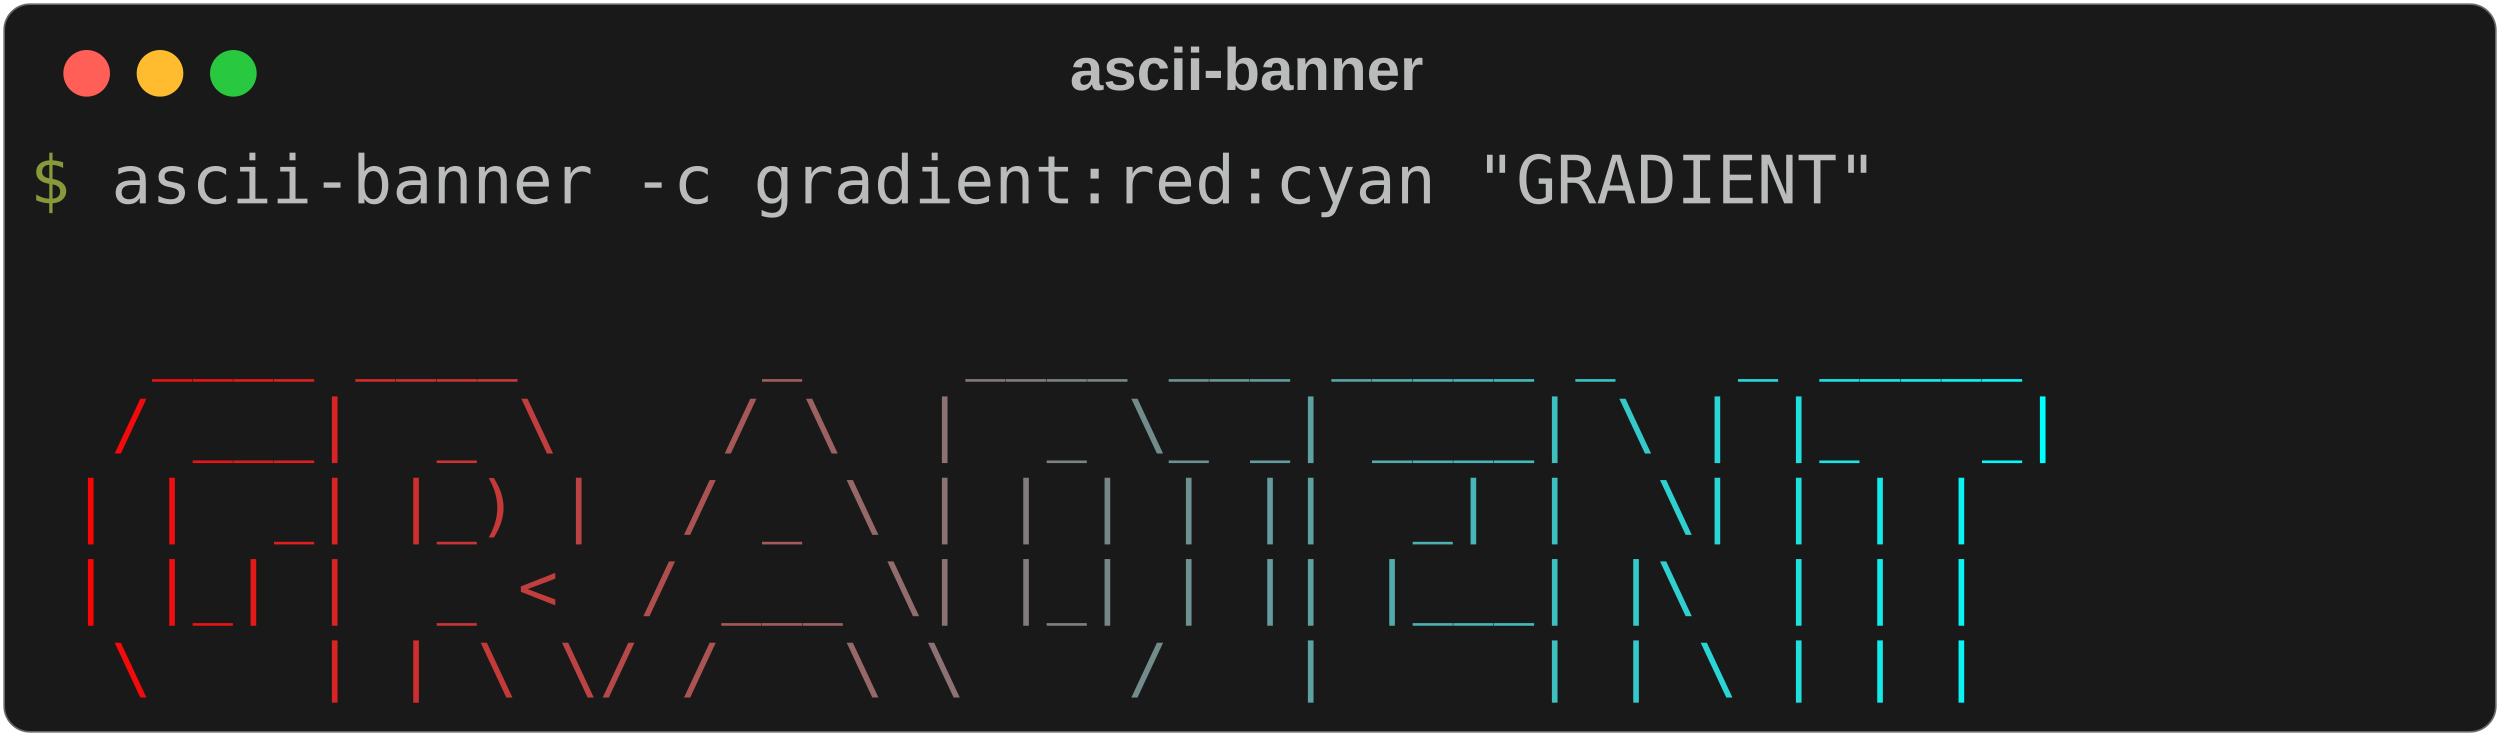
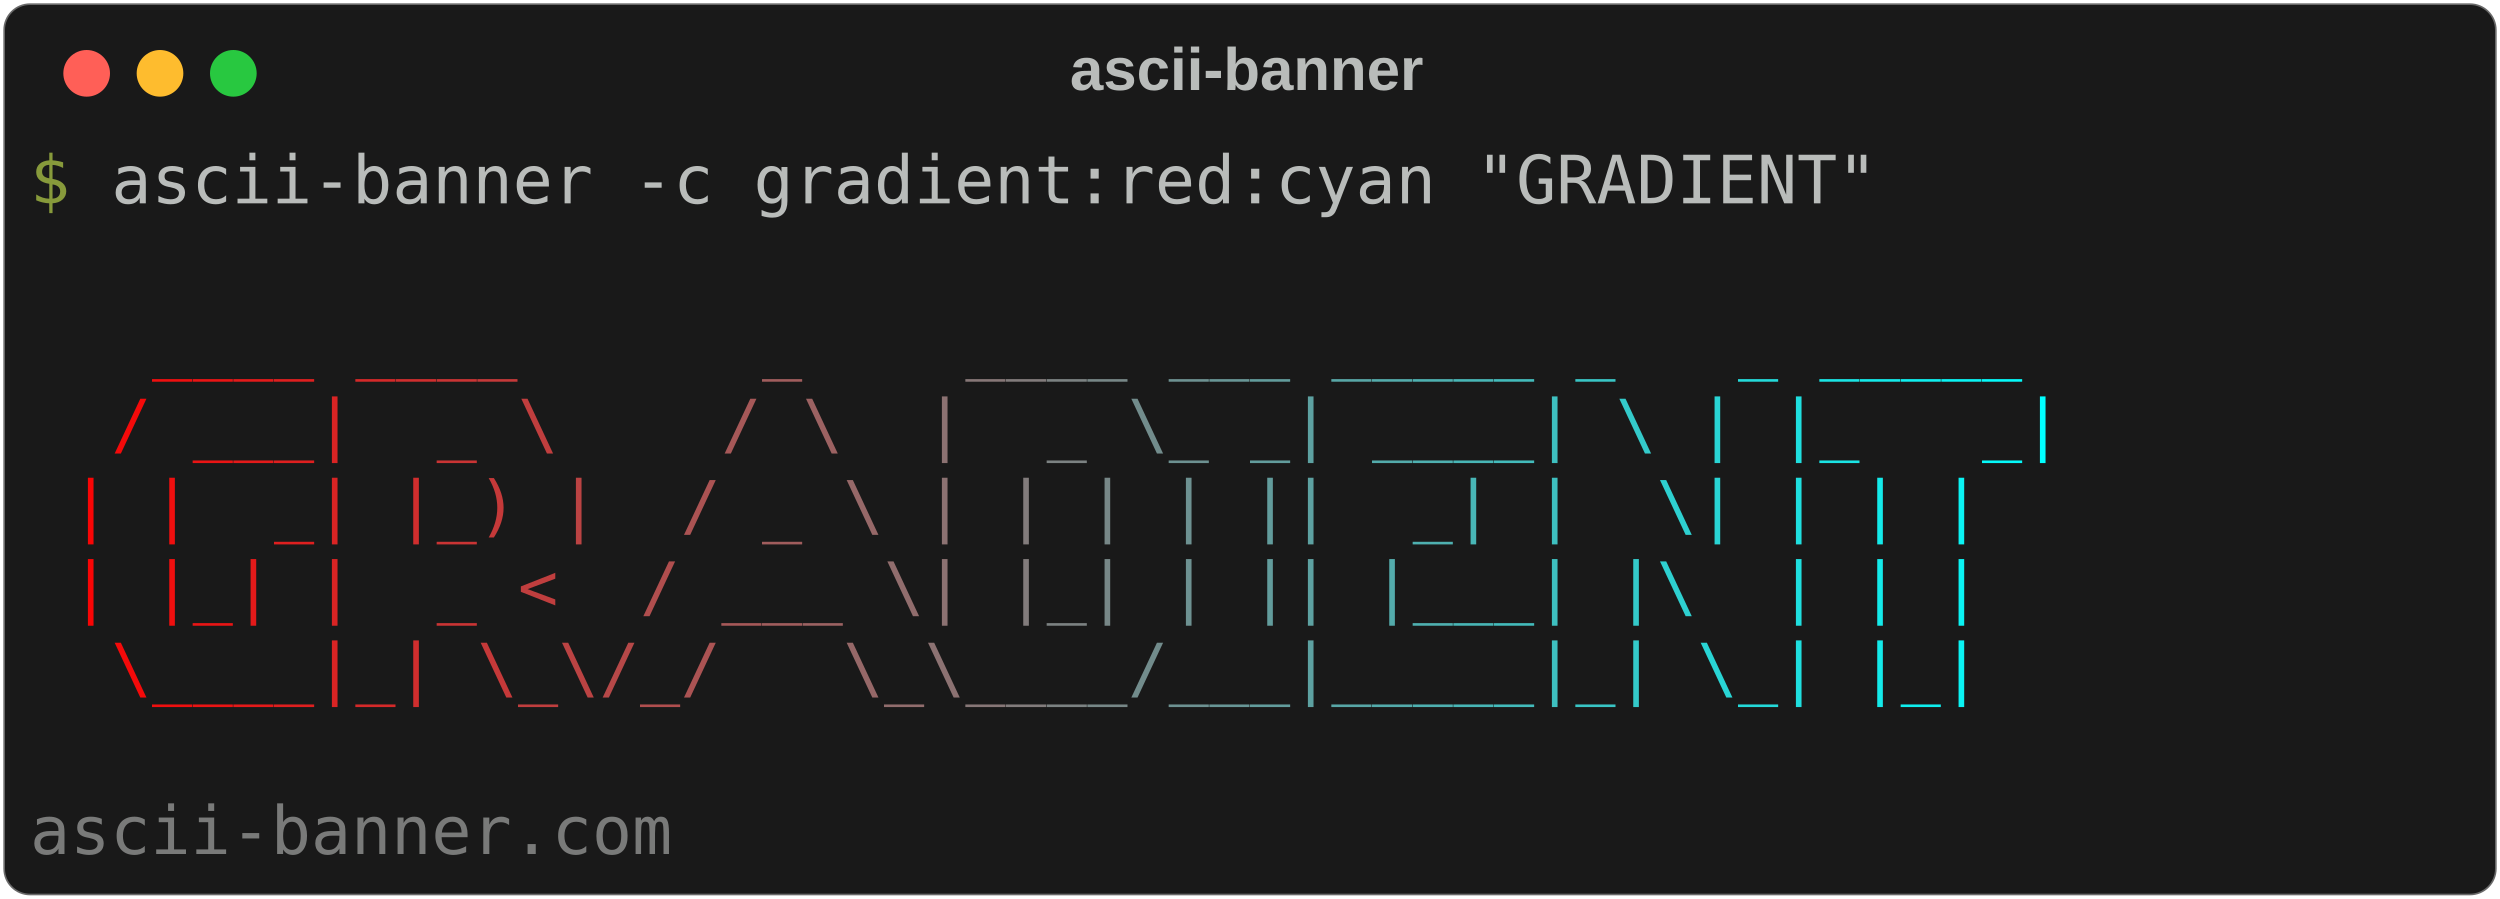
- <svg xmlns="http://www.w3.org/2000/svg" class="rich-terminal" viewBox="0 0 750 220.8">
+ <svg xmlns="http://www.w3.org/2000/svg" class="rich-terminal" viewBox="0 0 750 269.6">
  <style>

    @font-face {
        font-family: "Fira Code";
        src: local("FiraCode-Regular"),
                url("https://cdnjs.cloudflare.com/ajax/libs/firacode/6.2.0/woff2/FiraCode-Regular.woff2") format("woff2"),
                url("https://cdnjs.cloudflare.com/ajax/libs/firacode/6.2.0/woff/FiraCode-Regular.woff") format("woff");
        font-style: normal;
        font-weight: 400;
    }
    @font-face {
        font-family: "Fira Code";
        src: local("FiraCode-Bold"),
                url("https://cdnjs.cloudflare.com/ajax/libs/firacode/6.2.0/woff2/FiraCode-Bold.woff2") format("woff2"),
                url("https://cdnjs.cloudflare.com/ajax/libs/firacode/6.2.0/woff/FiraCode-Bold.woff") format("woff");
        font-style: bold;
        font-weight: 700;
    }

-     .terminal-1296054223-matrix {
+     .terminal-3260960663-matrix {
        font-family: Fira Code, monospace;
        font-size: 20px;
        line-height: 24.4px;
        font-variant-east-asian: full-width;
    }

-     .terminal-1296054223-title {
+     .terminal-3260960663-title {
        font-size: 18px;
        font-weight: bold;
        font-family: arial;
    }

-     .terminal-1296054223-r1 { fill: #879a3b }
- .terminal-1296054223-r2 { fill: #b9bcba }
- .terminal-1296054223-r3 { fill: #ef0f0f }
- .terminal-1296054223-r4 { fill: #ea1414 }
- .terminal-1296054223-r5 { fill: #e41a1a }
- .terminal-1296054223-r6 { fill: #df1f1f }
- .terminal-1296054223-r7 { fill: #d52929 }
- .terminal-1296054223-r8 { fill: #d02e2e }
- .terminal-1296054223-r9 { fill: #ca3434 }
- .terminal-1296054223-r10 { fill: #c53939 }
- .terminal-1296054223-r11 { fill: #a15d5d }
- .terminal-1296054223-r12 { fill: #877777 }
- .terminal-1296054223-r13 { fill: #827c7c }
- .terminal-1296054223-r14 { fill: #7c8282 }
- .terminal-1296054223-r15 { fill: #778787 }
- .terminal-1296054223-r16 { fill: #6d9191 }
- .terminal-1296054223-r17 { fill: #689696 }
- .terminal-1296054223-r18 { fill: #629c9c }
- .terminal-1296054223-r19 { fill: #58a6a6 }
- .terminal-1296054223-r20 { fill: #53abab }
- .terminal-1296054223-r21 { fill: #4eb0b0 }
- .terminal-1296054223-r22 { fill: #48b6b6 }
- .terminal-1296054223-r23 { fill: #43bbbb }
- .terminal-1296054223-r24 { fill: #39c5c5 }
- .terminal-1296054223-r25 { fill: #24dada }
- .terminal-1296054223-r26 { fill: #1ae4e4 }
- .terminal-1296054223-r27 { fill: #14eaea }
- .terminal-1296054223-r28 { fill: #0fefef }
- .terminal-1296054223-r29 { fill: #0af4f4 }
- .terminal-1296054223-r30 { fill: #05f9f9 }
- .terminal-1296054223-r31 { fill: #f40a0a }
- .terminal-1296054223-r32 { fill: #da2424 }
- .terminal-1296054223-r33 { fill: #c03e3e }
- .terminal-1296054223-r34 { fill: #a65858 }
- .terminal-1296054223-r35 { fill: #9c6262 }
- .terminal-1296054223-r36 { fill: #8c7272 }
- .terminal-1296054223-r37 { fill: #728c8c }
- .terminal-1296054223-r38 { fill: #5da1a1 }
- .terminal-1296054223-r39 { fill: #3ec0c0 }
- .terminal-1296054223-r40 { fill: #34caca }
- .terminal-1296054223-r41 { fill: #29d5d5 }
- .terminal-1296054223-r42 { fill: #1fdfdf }
- .terminal-1296054223-r43 { fill: #00ffff }
- .terminal-1296054223-r44 { fill: #f90505 }
- .terminal-1296054223-r45 { fill: #bb4343 }
- .terminal-1296054223-r46 { fill: #ab5353 }
- .terminal-1296054223-r47 { fill: #966868 }
- .terminal-1296054223-r48 { fill: #2ed0d0 }
- .terminal-1296054223-r49 { fill: #b04e4e }
- .terminal-1296054223-r50 { fill: #916d6d }
- .terminal-1296054223-r51 { fill: #b64848 }
+     .terminal-3260960663-r1 { fill: #879a3b }
+ .terminal-3260960663-r2 { fill: #b9bcba }
+ .terminal-3260960663-r3 { fill: #ef0f0f }
+ .terminal-3260960663-r4 { fill: #ea1414 }
+ .terminal-3260960663-r5 { fill: #e41a1a }
+ .terminal-3260960663-r6 { fill: #df1f1f }
+ .terminal-3260960663-r7 { fill: #d52929 }
+ .terminal-3260960663-r8 { fill: #d02e2e }
+ .terminal-3260960663-r9 { fill: #ca3434 }
+ .terminal-3260960663-r10 { fill: #c53939 }
+ .terminal-3260960663-r11 { fill: #a15d5d }
+ .terminal-3260960663-r12 { fill: #877777 }
+ .terminal-3260960663-r13 { fill: #827c7c }
+ .terminal-3260960663-r14 { fill: #7c8282 }
+ .terminal-3260960663-r15 { fill: #778787 }
+ .terminal-3260960663-r16 { fill: #6d9191 }
+ .terminal-3260960663-r17 { fill: #689696 }
+ .terminal-3260960663-r18 { fill: #629c9c }
+ .terminal-3260960663-r19 { fill: #58a6a6 }
+ .terminal-3260960663-r20 { fill: #53abab }
+ .terminal-3260960663-r21 { fill: #4eb0b0 }
+ .terminal-3260960663-r22 { fill: #48b6b6 }
+ .terminal-3260960663-r23 { fill: #43bbbb }
+ .terminal-3260960663-r24 { fill: #39c5c5 }
+ .terminal-3260960663-r25 { fill: #24dada }
+ .terminal-3260960663-r26 { fill: #1ae4e4 }
+ .terminal-3260960663-r27 { fill: #14eaea }
+ .terminal-3260960663-r28 { fill: #0fefef }
+ .terminal-3260960663-r29 { fill: #0af4f4 }
+ .terminal-3260960663-r30 { fill: #05f9f9 }
+ .terminal-3260960663-r31 { fill: #f40a0a }
+ .terminal-3260960663-r32 { fill: #da2424 }
+ .terminal-3260960663-r33 { fill: #c03e3e }
+ .terminal-3260960663-r34 { fill: #a65858 }
+ .terminal-3260960663-r35 { fill: #9c6262 }
+ .terminal-3260960663-r36 { fill: #8c7272 }
+ .terminal-3260960663-r37 { fill: #728c8c }
+ .terminal-3260960663-r38 { fill: #5da1a1 }
+ .terminal-3260960663-r39 { fill: #3ec0c0 }
+ .terminal-3260960663-r40 { fill: #34caca }
+ .terminal-3260960663-r41 { fill: #29d5d5 }
+ .terminal-3260960663-r42 { fill: #1fdfdf }
+ .terminal-3260960663-r43 { fill: #00ffff }
+ .terminal-3260960663-r44 { fill: #f90505 }
+ .terminal-3260960663-r45 { fill: #bb4343 }
+ .terminal-3260960663-r46 { fill: #ab5353 }
+ .terminal-3260960663-r47 { fill: #966868 }
+ .terminal-3260960663-r48 { fill: #2ed0d0 }
+ .terminal-3260960663-r49 { fill: #b04e4e }
+ .terminal-3260960663-r50 { fill: #916d6d }
+ .terminal-3260960663-r51 { fill: #b64848 }
+ .terminal-3260960663-r52 { fill: #797a79 }
    </style>
  <defs>
-     <clipPath id="terminal-1296054223-clip-terminal">
-       <rect x="0" y="0" width="731.0" height="169.8" />
-     </clipPath>
-     <clipPath id="terminal-1296054223-line-0">
+     <clipPath id="terminal-3260960663-clip-terminal">
+       <rect x="0" y="0" width="731.0" height="218.6" />
+     </clipPath>
+     <clipPath id="terminal-3260960663-line-0">
      <rect x="0" y="1.5" width="732" height="24.65" />
    </clipPath>
-     <clipPath id="terminal-1296054223-line-1">
+     <clipPath id="terminal-3260960663-line-1">
      <rect x="0" y="25.9" width="732" height="24.65" />
    </clipPath>
-     <clipPath id="terminal-1296054223-line-2">
+     <clipPath id="terminal-3260960663-line-2">
      <rect x="0" y="50.3" width="732" height="24.65" />
    </clipPath>
-     <clipPath id="terminal-1296054223-line-3">
+     <clipPath id="terminal-3260960663-line-3">
      <rect x="0" y="74.7" width="732" height="24.65" />
    </clipPath>
-     <clipPath id="terminal-1296054223-line-4">
+     <clipPath id="terminal-3260960663-line-4">
      <rect x="0" y="99.1" width="732" height="24.65" />
    </clipPath>
-     <clipPath id="terminal-1296054223-line-5">
+     <clipPath id="terminal-3260960663-line-5">
      <rect x="0" y="123.5" width="732" height="24.65" />
    </clipPath>
+     <clipPath id="terminal-3260960663-line-6">
+       <rect x="0" y="147.9" width="732" height="24.65" />
+     </clipPath>
+     <clipPath id="terminal-3260960663-line-7">
+       <rect x="0" y="172.3" width="732" height="24.65" />
+     </clipPath>
  </defs>
-   <rect fill="#191919" stroke="rgba(255,255,255,0.35)" stroke-width="1" x="1" y="1" width="748" height="218.8" rx="8" />
-   <text class="terminal-1296054223-title" fill="#b9bcba" text-anchor="middle" x="374" y="27">ascii-banner</text>
+   <rect fill="#191919" stroke="rgba(255,255,255,0.35)" stroke-width="1" x="1" y="1" width="748" height="267.6" rx="8" />
+   <text class="terminal-3260960663-title" fill="#b9bcba" text-anchor="middle" x="374" y="27">ascii-banner</text>
  <g transform="translate(26,22)">
    <circle cx="0" cy="0" r="7" fill="#ff5f57" />
    <circle cx="22" cy="0" r="7" fill="#febc2e" />
    <circle cx="44" cy="0" r="7" fill="#28c840" />
  </g>
-   <g transform="translate(9, 41)" clip-path="url(#terminal-1296054223-clip-terminal)">
-     <g class="terminal-1296054223-matrix">
-       <text class="terminal-1296054223-r1" x="0" y="20" textLength="24.4" clip-path="url(#terminal-1296054223-line-0)">$ </text>
-       <text class="terminal-1296054223-r2" x="24.4" y="20" textLength="536.8" clip-path="url(#terminal-1296054223-line-0)">ascii-banner -c gradient:red:cyan "GRADIENT"</text>
-       <text class="terminal-1296054223-r2" x="732" y="20" textLength="12.2" clip-path="url(#terminal-1296054223-line-0)">
- </text>
-       <text class="terminal-1296054223-r2" x="732" y="44.4" textLength="12.2" clip-path="url(#terminal-1296054223-line-1)">
- </text>
-       <text class="terminal-1296054223-r3" x="36.6" y="68.8" textLength="12.2" clip-path="url(#terminal-1296054223-line-2)">_</text>
-       <text class="terminal-1296054223-r4" x="48.8" y="68.8" textLength="12.2" clip-path="url(#terminal-1296054223-line-2)">_</text>
-       <text class="terminal-1296054223-r5" x="61" y="68.8" textLength="12.2" clip-path="url(#terminal-1296054223-line-2)">_</text>
-       <text class="terminal-1296054223-r6" x="73.2" y="68.8" textLength="12.2" clip-path="url(#terminal-1296054223-line-2)">_</text>
-       <text class="terminal-1296054223-r7" x="97.6" y="68.8" textLength="12.2" clip-path="url(#terminal-1296054223-line-2)">_</text>
-       <text class="terminal-1296054223-r8" x="109.8" y="68.8" textLength="12.2" clip-path="url(#terminal-1296054223-line-2)">_</text>
-       <text class="terminal-1296054223-r9" x="122" y="68.8" textLength="12.2" clip-path="url(#terminal-1296054223-line-2)">_</text>
-       <text class="terminal-1296054223-r10" x="134.2" y="68.8" textLength="12.2" clip-path="url(#terminal-1296054223-line-2)">_</text>
-       <text class="terminal-1296054223-r11" x="219.6" y="68.8" textLength="12.2" clip-path="url(#terminal-1296054223-line-2)">_</text>
-       <text class="terminal-1296054223-r12" x="280.6" y="68.8" textLength="12.2" clip-path="url(#terminal-1296054223-line-2)">_</text>
-       <text class="terminal-1296054223-r13" x="292.8" y="68.8" textLength="12.2" clip-path="url(#terminal-1296054223-line-2)">_</text>
-       <text class="terminal-1296054223-r14" x="305" y="68.8" textLength="12.2" clip-path="url(#terminal-1296054223-line-2)">_</text>
-       <text class="terminal-1296054223-r15" x="317.2" y="68.8" textLength="12.2" clip-path="url(#terminal-1296054223-line-2)">_</text>
-       <text class="terminal-1296054223-r16" x="341.6" y="68.8" textLength="12.2" clip-path="url(#terminal-1296054223-line-2)">_</text>
-       <text class="terminal-1296054223-r17" x="353.8" y="68.8" textLength="12.2" clip-path="url(#terminal-1296054223-line-2)">_</text>
-       <text class="terminal-1296054223-r18" x="366" y="68.8" textLength="12.2" clip-path="url(#terminal-1296054223-line-2)">_</text>
-       <text class="terminal-1296054223-r19" x="390.4" y="68.8" textLength="12.2" clip-path="url(#terminal-1296054223-line-2)">_</text>
-       <text class="terminal-1296054223-r20" x="402.6" y="68.8" textLength="12.2" clip-path="url(#terminal-1296054223-line-2)">_</text>
-       <text class="terminal-1296054223-r21" x="414.8" y="68.8" textLength="12.2" clip-path="url(#terminal-1296054223-line-2)">_</text>
-       <text class="terminal-1296054223-r22" x="427" y="68.8" textLength="12.2" clip-path="url(#terminal-1296054223-line-2)">_</text>
-       <text class="terminal-1296054223-r23" x="439.2" y="68.8" textLength="12.2" clip-path="url(#terminal-1296054223-line-2)">_</text>
-       <text class="terminal-1296054223-r24" x="463.6" y="68.8" textLength="12.2" clip-path="url(#terminal-1296054223-line-2)">_</text>
-       <text class="terminal-1296054223-r25" x="512.4" y="68.8" textLength="12.2" clip-path="url(#terminal-1296054223-line-2)">_</text>
-       <text class="terminal-1296054223-r26" x="536.8" y="68.8" textLength="12.2" clip-path="url(#terminal-1296054223-line-2)">_</text>
-       <text class="terminal-1296054223-r27" x="549" y="68.8" textLength="12.2" clip-path="url(#terminal-1296054223-line-2)">_</text>
-       <text class="terminal-1296054223-r28" x="561.2" y="68.8" textLength="12.2" clip-path="url(#terminal-1296054223-line-2)">_</text>
-       <text class="terminal-1296054223-r29" x="573.4" y="68.8" textLength="12.2" clip-path="url(#terminal-1296054223-line-2)">_</text>
-       <text class="terminal-1296054223-r30" x="585.6" y="68.8" textLength="12.2" clip-path="url(#terminal-1296054223-line-2)">_</text>
-       <text class="terminal-1296054223-r2" x="732" y="68.8" textLength="12.2" clip-path="url(#terminal-1296054223-line-2)">
- </text>
-       <text class="terminal-1296054223-r31" x="24.4" y="93.2" textLength="12.2" clip-path="url(#terminal-1296054223-line-3)">/</text>
-       <text class="terminal-1296054223-r4" x="48.8" y="93.2" textLength="12.2" clip-path="url(#terminal-1296054223-line-3)">_</text>
-       <text class="terminal-1296054223-r5" x="61" y="93.2" textLength="12.2" clip-path="url(#terminal-1296054223-line-3)">_</text>
-       <text class="terminal-1296054223-r6" x="73.2" y="93.2" textLength="12.2" clip-path="url(#terminal-1296054223-line-3)">_</text>
-       <text class="terminal-1296054223-r32" x="85.4" y="93.2" textLength="12.2" clip-path="url(#terminal-1296054223-line-3)">|</text>
-       <text class="terminal-1296054223-r9" x="122" y="93.2" textLength="12.2" clip-path="url(#terminal-1296054223-line-3)">_</text>
-       <text class="terminal-1296054223-r33" x="146.4" y="93.2" textLength="12.2" clip-path="url(#terminal-1296054223-line-3)">\</text>
-       <text class="terminal-1296054223-r34" x="207.4" y="93.2" textLength="12.2" clip-path="url(#terminal-1296054223-line-3)">/</text>
-       <text class="terminal-1296054223-r35" x="231.8" y="93.2" textLength="12.2" clip-path="url(#terminal-1296054223-line-3)">\</text>
-       <text class="terminal-1296054223-r36" x="268.4" y="93.2" textLength="12.2" clip-path="url(#terminal-1296054223-line-3)">|</text>
-       <text class="terminal-1296054223-r14" x="305" y="93.2" textLength="12.2" clip-path="url(#terminal-1296054223-line-3)">_</text>
-       <text class="terminal-1296054223-r37" x="329.4" y="93.2" textLength="12.2" clip-path="url(#terminal-1296054223-line-3)">\</text>
-       <text class="terminal-1296054223-r16" x="341.6" y="93.2" textLength="12.2" clip-path="url(#terminal-1296054223-line-3)">_</text>
-       <text class="terminal-1296054223-r18" x="366" y="93.2" textLength="12.2" clip-path="url(#terminal-1296054223-line-3)">_</text>
-       <text class="terminal-1296054223-r38" x="378.2" y="93.2" textLength="12.2" clip-path="url(#terminal-1296054223-line-3)">|</text>
-       <text class="terminal-1296054223-r20" x="402.6" y="93.2" textLength="12.2" clip-path="url(#terminal-1296054223-line-3)">_</text>
-       <text class="terminal-1296054223-r21" x="414.8" y="93.2" textLength="12.2" clip-path="url(#terminal-1296054223-line-3)">_</text>
-       <text class="terminal-1296054223-r22" x="427" y="93.2" textLength="12.2" clip-path="url(#terminal-1296054223-line-3)">_</text>
-       <text class="terminal-1296054223-r23" x="439.2" y="93.2" textLength="12.2" clip-path="url(#terminal-1296054223-line-3)">_</text>
-       <text class="terminal-1296054223-r39" x="451.4" y="93.2" textLength="12.2" clip-path="url(#terminal-1296054223-line-3)">|</text>
-       <text class="terminal-1296054223-r40" x="475.8" y="93.2" textLength="12.2" clip-path="url(#terminal-1296054223-line-3)">\</text>
-       <text class="terminal-1296054223-r41" x="500.2" y="93.2" textLength="12.2" clip-path="url(#terminal-1296054223-line-3)">|</text>
-       <text class="terminal-1296054223-r42" x="524.6" y="93.2" textLength="12.2" clip-path="url(#terminal-1296054223-line-3)">|</text>
-       <text class="terminal-1296054223-r26" x="536.8" y="93.2" textLength="12.2" clip-path="url(#terminal-1296054223-line-3)">_</text>
-       <text class="terminal-1296054223-r30" x="585.6" y="93.2" textLength="12.2" clip-path="url(#terminal-1296054223-line-3)">_</text>
-       <text class="terminal-1296054223-r43" x="597.8" y="93.2" textLength="12.2" clip-path="url(#terminal-1296054223-line-3)">|</text>
-       <text class="terminal-1296054223-r2" x="732" y="93.2" textLength="12.2" clip-path="url(#terminal-1296054223-line-3)">
- </text>
-       <text class="terminal-1296054223-r44" x="12.2" y="117.6" textLength="12.2" clip-path="url(#terminal-1296054223-line-4)">|</text>
-       <text class="terminal-1296054223-r3" x="36.6" y="117.6" textLength="12.2" clip-path="url(#terminal-1296054223-line-4)">|</text>
-       <text class="terminal-1296054223-r6" x="73.2" y="117.6" textLength="12.2" clip-path="url(#terminal-1296054223-line-4)">_</text>
-       <text class="terminal-1296054223-r32" x="85.4" y="117.6" textLength="12.2" clip-path="url(#terminal-1296054223-line-4)">|</text>
-       <text class="terminal-1296054223-r8" x="109.8" y="117.6" textLength="12.2" clip-path="url(#terminal-1296054223-line-4)">|</text>
-       <text class="terminal-1296054223-r9" x="122" y="117.6" textLength="12.2" clip-path="url(#terminal-1296054223-line-4)">_</text>
-       <text class="terminal-1296054223-r10" x="134.2" y="117.6" textLength="12.2" clip-path="url(#terminal-1296054223-line-4)">)</text>
-       <text class="terminal-1296054223-r45" x="158.6" y="117.6" textLength="12.2" clip-path="url(#terminal-1296054223-line-4)">|</text>
-       <text class="terminal-1296054223-r46" x="195.2" y="117.6" textLength="12.2" clip-path="url(#terminal-1296054223-line-4)">/</text>
-       <text class="terminal-1296054223-r11" x="219.6" y="117.6" textLength="12.2" clip-path="url(#terminal-1296054223-line-4)">_</text>
-       <text class="terminal-1296054223-r47" x="244" y="117.6" textLength="12.2" clip-path="url(#terminal-1296054223-line-4)">\</text>
-       <text class="terminal-1296054223-r36" x="268.4" y="117.6" textLength="12.2" clip-path="url(#terminal-1296054223-line-4)">|</text>
-       <text class="terminal-1296054223-r13" x="292.8" y="117.6" textLength="12.2" clip-path="url(#terminal-1296054223-line-4)">|</text>
-       <text class="terminal-1296054223-r15" x="317.2" y="117.6" textLength="12.2" clip-path="url(#terminal-1296054223-line-4)">|</text>
-       <text class="terminal-1296054223-r16" x="341.6" y="117.6" textLength="12.2" clip-path="url(#terminal-1296054223-line-4)">|</text>
-       <text class="terminal-1296054223-r18" x="366" y="117.6" textLength="12.2" clip-path="url(#terminal-1296054223-line-4)">|</text>
-       <text class="terminal-1296054223-r38" x="378.2" y="117.6" textLength="12.2" clip-path="url(#terminal-1296054223-line-4)">|</text>
-       <text class="terminal-1296054223-r21" x="414.8" y="117.6" textLength="12.2" clip-path="url(#terminal-1296054223-line-4)">_</text>
-       <text class="terminal-1296054223-r22" x="427" y="117.6" textLength="12.2" clip-path="url(#terminal-1296054223-line-4)">|</text>
-       <text class="terminal-1296054223-r39" x="451.4" y="117.6" textLength="12.2" clip-path="url(#terminal-1296054223-line-4)">|</text>
-       <text class="terminal-1296054223-r48" x="488" y="117.6" textLength="12.2" clip-path="url(#terminal-1296054223-line-4)">\</text>
-       <text class="terminal-1296054223-r41" x="500.2" y="117.6" textLength="12.2" clip-path="url(#terminal-1296054223-line-4)">|</text>
-       <text class="terminal-1296054223-r42" x="524.6" y="117.6" textLength="12.2" clip-path="url(#terminal-1296054223-line-4)">|</text>
-       <text class="terminal-1296054223-r27" x="549" y="117.6" textLength="12.2" clip-path="url(#terminal-1296054223-line-4)">|</text>
-       <text class="terminal-1296054223-r29" x="573.4" y="117.6" textLength="12.2" clip-path="url(#terminal-1296054223-line-4)">|</text>
-       <text class="terminal-1296054223-r2" x="732" y="117.6" textLength="12.2" clip-path="url(#terminal-1296054223-line-4)">
- </text>
-       <text class="terminal-1296054223-r44" x="12.2" y="142" textLength="12.2" clip-path="url(#terminal-1296054223-line-5)">|</text>
-       <text class="terminal-1296054223-r3" x="36.6" y="142" textLength="12.2" clip-path="url(#terminal-1296054223-line-5)">|</text>
-       <text class="terminal-1296054223-r4" x="48.8" y="142" textLength="12.2" clip-path="url(#terminal-1296054223-line-5)">_</text>
-       <text class="terminal-1296054223-r5" x="61" y="142" textLength="12.2" clip-path="url(#terminal-1296054223-line-5)">|</text>
-       <text class="terminal-1296054223-r32" x="85.4" y="142" textLength="12.2" clip-path="url(#terminal-1296054223-line-5)">|</text>
-       <text class="terminal-1296054223-r9" x="122" y="142" textLength="12.2" clip-path="url(#terminal-1296054223-line-5)">_</text>
-       <text class="terminal-1296054223-r33" x="146.4" y="142" textLength="12.2" clip-path="url(#terminal-1296054223-line-5)">&lt;</text>
-       <text class="terminal-1296054223-r49" x="183" y="142" textLength="12.2" clip-path="url(#terminal-1296054223-line-5)">/</text>
-       <text class="terminal-1296054223-r34" x="207.4" y="142" textLength="12.2" clip-path="url(#terminal-1296054223-line-5)">_</text>
-       <text class="terminal-1296054223-r11" x="219.6" y="142" textLength="12.2" clip-path="url(#terminal-1296054223-line-5)">_</text>
-       <text class="terminal-1296054223-r35" x="231.8" y="142" textLength="12.2" clip-path="url(#terminal-1296054223-line-5)">_</text>
-       <text class="terminal-1296054223-r50" x="256.2" y="142" textLength="12.2" clip-path="url(#terminal-1296054223-line-5)">\</text>
-       <text class="terminal-1296054223-r36" x="268.4" y="142" textLength="12.2" clip-path="url(#terminal-1296054223-line-5)">|</text>
-       <text class="terminal-1296054223-r13" x="292.8" y="142" textLength="12.2" clip-path="url(#terminal-1296054223-line-5)">|</text>
-       <text class="terminal-1296054223-r14" x="305" y="142" textLength="12.2" clip-path="url(#terminal-1296054223-line-5)">_</text>
-       <text class="terminal-1296054223-r15" x="317.2" y="142" textLength="12.2" clip-path="url(#terminal-1296054223-line-5)">|</text>
-       <text class="terminal-1296054223-r16" x="341.6" y="142" textLength="12.2" clip-path="url(#terminal-1296054223-line-5)">|</text>
-       <text class="terminal-1296054223-r18" x="366" y="142" textLength="12.2" clip-path="url(#terminal-1296054223-line-5)">|</text>
-       <text class="terminal-1296054223-r38" x="378.2" y="142" textLength="12.2" clip-path="url(#terminal-1296054223-line-5)">|</text>
-       <text class="terminal-1296054223-r20" x="402.6" y="142" textLength="12.2" clip-path="url(#terminal-1296054223-line-5)">|</text>
-       <text class="terminal-1296054223-r21" x="414.8" y="142" textLength="12.2" clip-path="url(#terminal-1296054223-line-5)">_</text>
-       <text class="terminal-1296054223-r22" x="427" y="142" textLength="12.2" clip-path="url(#terminal-1296054223-line-5)">_</text>
-       <text class="terminal-1296054223-r23" x="439.2" y="142" textLength="12.2" clip-path="url(#terminal-1296054223-line-5)">_</text>
-       <text class="terminal-1296054223-r39" x="451.4" y="142" textLength="12.2" clip-path="url(#terminal-1296054223-line-5)">|</text>
-       <text class="terminal-1296054223-r40" x="475.8" y="142" textLength="12.2" clip-path="url(#terminal-1296054223-line-5)">|</text>
-       <text class="terminal-1296054223-r48" x="488" y="142" textLength="12.2" clip-path="url(#terminal-1296054223-line-5)">\</text>
-       <text class="terminal-1296054223-r42" x="524.6" y="142" textLength="12.2" clip-path="url(#terminal-1296054223-line-5)">|</text>
-       <text class="terminal-1296054223-r27" x="549" y="142" textLength="12.2" clip-path="url(#terminal-1296054223-line-5)">|</text>
-       <text class="terminal-1296054223-r29" x="573.4" y="142" textLength="12.2" clip-path="url(#terminal-1296054223-line-5)">|</text>
-       <text class="terminal-1296054223-r2" x="732" y="142" textLength="12.2" clip-path="url(#terminal-1296054223-line-5)">
- </text>
-       <text class="terminal-1296054223-r31" x="24.4" y="166.4" textLength="12.2" clip-path="url(#terminal-1296054223-line-6)">\</text>
-       <text class="terminal-1296054223-r3" x="36.6" y="166.4" textLength="12.2" clip-path="url(#terminal-1296054223-line-6)">_</text>
-       <text class="terminal-1296054223-r4" x="48.8" y="166.4" textLength="12.2" clip-path="url(#terminal-1296054223-line-6)">_</text>
-       <text class="terminal-1296054223-r5" x="61" y="166.4" textLength="12.2" clip-path="url(#terminal-1296054223-line-6)">_</text>
-       <text class="terminal-1296054223-r6" x="73.2" y="166.4" textLength="12.2" clip-path="url(#terminal-1296054223-line-6)">_</text>
-       <text class="terminal-1296054223-r32" x="85.4" y="166.4" textLength="12.2" clip-path="url(#terminal-1296054223-line-6)">|</text>
-       <text class="terminal-1296054223-r7" x="97.6" y="166.4" textLength="12.2" clip-path="url(#terminal-1296054223-line-6)">_</text>
-       <text class="terminal-1296054223-r8" x="109.8" y="166.4" textLength="12.2" clip-path="url(#terminal-1296054223-line-6)">|</text>
-       <text class="terminal-1296054223-r10" x="134.2" y="166.4" textLength="12.2" clip-path="url(#terminal-1296054223-line-6)">\</text>
-       <text class="terminal-1296054223-r33" x="146.4" y="166.4" textLength="12.2" clip-path="url(#terminal-1296054223-line-6)">_</text>
-       <text class="terminal-1296054223-r45" x="158.6" y="166.4" textLength="12.2" clip-path="url(#terminal-1296054223-line-6)">\</text>
-       <text class="terminal-1296054223-r51" x="170.8" y="166.4" textLength="12.2" clip-path="url(#terminal-1296054223-line-6)">/</text>
-       <text class="terminal-1296054223-r49" x="183" y="166.4" textLength="12.2" clip-path="url(#terminal-1296054223-line-6)">_</text>
-       <text class="terminal-1296054223-r46" x="195.2" y="166.4" textLength="12.2" clip-path="url(#terminal-1296054223-line-6)">/</text>
-       <text class="terminal-1296054223-r47" x="244" y="166.4" textLength="12.2" clip-path="url(#terminal-1296054223-line-6)">\</text>
-       <text class="terminal-1296054223-r50" x="256.2" y="166.4" textLength="12.2" clip-path="url(#terminal-1296054223-line-6)">_</text>
-       <text class="terminal-1296054223-r36" x="268.4" y="166.4" textLength="12.2" clip-path="url(#terminal-1296054223-line-6)">\</text>
-       <text class="terminal-1296054223-r12" x="280.6" y="166.4" textLength="12.2" clip-path="url(#terminal-1296054223-line-6)">_</text>
-       <text class="terminal-1296054223-r13" x="292.8" y="166.4" textLength="12.2" clip-path="url(#terminal-1296054223-line-6)">_</text>
-       <text class="terminal-1296054223-r14" x="305" y="166.4" textLength="12.2" clip-path="url(#terminal-1296054223-line-6)">_</text>
-       <text class="terminal-1296054223-r15" x="317.2" y="166.4" textLength="12.2" clip-path="url(#terminal-1296054223-line-6)">_</text>
-       <text class="terminal-1296054223-r37" x="329.4" y="166.4" textLength="12.2" clip-path="url(#terminal-1296054223-line-6)">/</text>
-       <text class="terminal-1296054223-r16" x="341.6" y="166.4" textLength="12.2" clip-path="url(#terminal-1296054223-line-6)">_</text>
-       <text class="terminal-1296054223-r17" x="353.8" y="166.4" textLength="12.2" clip-path="url(#terminal-1296054223-line-6)">_</text>
-       <text class="terminal-1296054223-r18" x="366" y="166.4" textLength="12.2" clip-path="url(#terminal-1296054223-line-6)">_</text>
-       <text class="terminal-1296054223-r38" x="378.2" y="166.4" textLength="12.2" clip-path="url(#terminal-1296054223-line-6)">|</text>
-       <text class="terminal-1296054223-r19" x="390.4" y="166.4" textLength="12.2" clip-path="url(#terminal-1296054223-line-6)">_</text>
-       <text class="terminal-1296054223-r20" x="402.6" y="166.4" textLength="12.2" clip-path="url(#terminal-1296054223-line-6)">_</text>
-       <text class="terminal-1296054223-r21" x="414.8" y="166.4" textLength="12.2" clip-path="url(#terminal-1296054223-line-6)">_</text>
-       <text class="terminal-1296054223-r22" x="427" y="166.4" textLength="12.2" clip-path="url(#terminal-1296054223-line-6)">_</text>
-       <text class="terminal-1296054223-r23" x="439.2" y="166.4" textLength="12.2" clip-path="url(#terminal-1296054223-line-6)">_</text>
-       <text class="terminal-1296054223-r39" x="451.4" y="166.4" textLength="12.2" clip-path="url(#terminal-1296054223-line-6)">|</text>
-       <text class="terminal-1296054223-r24" x="463.6" y="166.4" textLength="12.2" clip-path="url(#terminal-1296054223-line-6)">_</text>
-       <text class="terminal-1296054223-r40" x="475.8" y="166.4" textLength="12.2" clip-path="url(#terminal-1296054223-line-6)">|</text>
-       <text class="terminal-1296054223-r41" x="500.2" y="166.4" textLength="12.2" clip-path="url(#terminal-1296054223-line-6)">\</text>
-       <text class="terminal-1296054223-r25" x="512.4" y="166.4" textLength="12.2" clip-path="url(#terminal-1296054223-line-6)">_</text>
-       <text class="terminal-1296054223-r42" x="524.6" y="166.4" textLength="12.2" clip-path="url(#terminal-1296054223-line-6)">|</text>
-       <text class="terminal-1296054223-r27" x="549" y="166.4" textLength="12.2" clip-path="url(#terminal-1296054223-line-6)">|</text>
-       <text class="terminal-1296054223-r28" x="561.2" y="166.4" textLength="12.2" clip-path="url(#terminal-1296054223-line-6)">_</text>
-       <text class="terminal-1296054223-r29" x="573.4" y="166.4" textLength="12.2" clip-path="url(#terminal-1296054223-line-6)">|</text>
-       <text class="terminal-1296054223-r2" x="732" y="166.4" textLength="12.2" clip-path="url(#terminal-1296054223-line-6)">
+   <g transform="translate(9, 41)" clip-path="url(#terminal-3260960663-clip-terminal)">
+     <g class="terminal-3260960663-matrix">
+       <text class="terminal-3260960663-r1" x="0" y="20" textLength="24.4" clip-path="url(#terminal-3260960663-line-0)">$ </text>
+       <text class="terminal-3260960663-r2" x="24.4" y="20" textLength="536.8" clip-path="url(#terminal-3260960663-line-0)">ascii-banner -c gradient:red:cyan "GRADIENT"</text>
+       <text class="terminal-3260960663-r2" x="732" y="20" textLength="12.2" clip-path="url(#terminal-3260960663-line-0)">
+ </text>
+       <text class="terminal-3260960663-r2" x="732" y="44.4" textLength="12.2" clip-path="url(#terminal-3260960663-line-1)">
+ </text>
+       <text class="terminal-3260960663-r3" x="36.6" y="68.8" textLength="12.2" clip-path="url(#terminal-3260960663-line-2)">_</text>
+       <text class="terminal-3260960663-r4" x="48.8" y="68.8" textLength="12.2" clip-path="url(#terminal-3260960663-line-2)">_</text>
+       <text class="terminal-3260960663-r5" x="61" y="68.8" textLength="12.2" clip-path="url(#terminal-3260960663-line-2)">_</text>
+       <text class="terminal-3260960663-r6" x="73.2" y="68.8" textLength="12.2" clip-path="url(#terminal-3260960663-line-2)">_</text>
+       <text class="terminal-3260960663-r7" x="97.6" y="68.8" textLength="12.2" clip-path="url(#terminal-3260960663-line-2)">_</text>
+       <text class="terminal-3260960663-r8" x="109.8" y="68.8" textLength="12.2" clip-path="url(#terminal-3260960663-line-2)">_</text>
+       <text class="terminal-3260960663-r9" x="122" y="68.8" textLength="12.2" clip-path="url(#terminal-3260960663-line-2)">_</text>
+       <text class="terminal-3260960663-r10" x="134.2" y="68.8" textLength="12.2" clip-path="url(#terminal-3260960663-line-2)">_</text>
+       <text class="terminal-3260960663-r11" x="219.6" y="68.8" textLength="12.2" clip-path="url(#terminal-3260960663-line-2)">_</text>
+       <text class="terminal-3260960663-r12" x="280.6" y="68.8" textLength="12.2" clip-path="url(#terminal-3260960663-line-2)">_</text>
+       <text class="terminal-3260960663-r13" x="292.8" y="68.8" textLength="12.2" clip-path="url(#terminal-3260960663-line-2)">_</text>
+       <text class="terminal-3260960663-r14" x="305" y="68.8" textLength="12.2" clip-path="url(#terminal-3260960663-line-2)">_</text>
+       <text class="terminal-3260960663-r15" x="317.2" y="68.8" textLength="12.2" clip-path="url(#terminal-3260960663-line-2)">_</text>
+       <text class="terminal-3260960663-r16" x="341.6" y="68.8" textLength="12.2" clip-path="url(#terminal-3260960663-line-2)">_</text>
+       <text class="terminal-3260960663-r17" x="353.8" y="68.8" textLength="12.2" clip-path="url(#terminal-3260960663-line-2)">_</text>
+       <text class="terminal-3260960663-r18" x="366" y="68.8" textLength="12.2" clip-path="url(#terminal-3260960663-line-2)">_</text>
+       <text class="terminal-3260960663-r19" x="390.4" y="68.8" textLength="12.2" clip-path="url(#terminal-3260960663-line-2)">_</text>
+       <text class="terminal-3260960663-r20" x="402.6" y="68.8" textLength="12.2" clip-path="url(#terminal-3260960663-line-2)">_</text>
+       <text class="terminal-3260960663-r21" x="414.8" y="68.8" textLength="12.2" clip-path="url(#terminal-3260960663-line-2)">_</text>
+       <text class="terminal-3260960663-r22" x="427" y="68.8" textLength="12.2" clip-path="url(#terminal-3260960663-line-2)">_</text>
+       <text class="terminal-3260960663-r23" x="439.2" y="68.8" textLength="12.2" clip-path="url(#terminal-3260960663-line-2)">_</text>
+       <text class="terminal-3260960663-r24" x="463.6" y="68.8" textLength="12.2" clip-path="url(#terminal-3260960663-line-2)">_</text>
+       <text class="terminal-3260960663-r25" x="512.4" y="68.8" textLength="12.2" clip-path="url(#terminal-3260960663-line-2)">_</text>
+       <text class="terminal-3260960663-r26" x="536.8" y="68.8" textLength="12.2" clip-path="url(#terminal-3260960663-line-2)">_</text>
+       <text class="terminal-3260960663-r27" x="549" y="68.8" textLength="12.2" clip-path="url(#terminal-3260960663-line-2)">_</text>
+       <text class="terminal-3260960663-r28" x="561.2" y="68.8" textLength="12.2" clip-path="url(#terminal-3260960663-line-2)">_</text>
+       <text class="terminal-3260960663-r29" x="573.4" y="68.8" textLength="12.2" clip-path="url(#terminal-3260960663-line-2)">_</text>
+       <text class="terminal-3260960663-r30" x="585.6" y="68.8" textLength="12.2" clip-path="url(#terminal-3260960663-line-2)">_</text>
+       <text class="terminal-3260960663-r2" x="732" y="68.8" textLength="12.2" clip-path="url(#terminal-3260960663-line-2)">
+ </text>
+       <text class="terminal-3260960663-r31" x="24.4" y="93.2" textLength="12.2" clip-path="url(#terminal-3260960663-line-3)">/</text>
+       <text class="terminal-3260960663-r4" x="48.8" y="93.2" textLength="12.2" clip-path="url(#terminal-3260960663-line-3)">_</text>
+       <text class="terminal-3260960663-r5" x="61" y="93.2" textLength="12.2" clip-path="url(#terminal-3260960663-line-3)">_</text>
+       <text class="terminal-3260960663-r6" x="73.2" y="93.2" textLength="12.2" clip-path="url(#terminal-3260960663-line-3)">_</text>
+       <text class="terminal-3260960663-r32" x="85.4" y="93.2" textLength="12.2" clip-path="url(#terminal-3260960663-line-3)">|</text>
+       <text class="terminal-3260960663-r9" x="122" y="93.2" textLength="12.2" clip-path="url(#terminal-3260960663-line-3)">_</text>
+       <text class="terminal-3260960663-r33" x="146.4" y="93.2" textLength="12.2" clip-path="url(#terminal-3260960663-line-3)">\</text>
+       <text class="terminal-3260960663-r34" x="207.4" y="93.2" textLength="12.2" clip-path="url(#terminal-3260960663-line-3)">/</text>
+       <text class="terminal-3260960663-r35" x="231.8" y="93.2" textLength="12.2" clip-path="url(#terminal-3260960663-line-3)">\</text>
+       <text class="terminal-3260960663-r36" x="268.4" y="93.2" textLength="12.2" clip-path="url(#terminal-3260960663-line-3)">|</text>
+       <text class="terminal-3260960663-r14" x="305" y="93.2" textLength="12.2" clip-path="url(#terminal-3260960663-line-3)">_</text>
+       <text class="terminal-3260960663-r37" x="329.4" y="93.2" textLength="12.2" clip-path="url(#terminal-3260960663-line-3)">\</text>
+       <text class="terminal-3260960663-r16" x="341.6" y="93.2" textLength="12.2" clip-path="url(#terminal-3260960663-line-3)">_</text>
+       <text class="terminal-3260960663-r18" x="366" y="93.2" textLength="12.2" clip-path="url(#terminal-3260960663-line-3)">_</text>
+       <text class="terminal-3260960663-r38" x="378.2" y="93.2" textLength="12.2" clip-path="url(#terminal-3260960663-line-3)">|</text>
+       <text class="terminal-3260960663-r20" x="402.6" y="93.2" textLength="12.2" clip-path="url(#terminal-3260960663-line-3)">_</text>
+       <text class="terminal-3260960663-r21" x="414.8" y="93.2" textLength="12.2" clip-path="url(#terminal-3260960663-line-3)">_</text>
+       <text class="terminal-3260960663-r22" x="427" y="93.2" textLength="12.2" clip-path="url(#terminal-3260960663-line-3)">_</text>
+       <text class="terminal-3260960663-r23" x="439.2" y="93.2" textLength="12.2" clip-path="url(#terminal-3260960663-line-3)">_</text>
+       <text class="terminal-3260960663-r39" x="451.4" y="93.2" textLength="12.2" clip-path="url(#terminal-3260960663-line-3)">|</text>
+       <text class="terminal-3260960663-r40" x="475.8" y="93.2" textLength="12.2" clip-path="url(#terminal-3260960663-line-3)">\</text>
+       <text class="terminal-3260960663-r41" x="500.2" y="93.2" textLength="12.2" clip-path="url(#terminal-3260960663-line-3)">|</text>
+       <text class="terminal-3260960663-r42" x="524.6" y="93.2" textLength="12.2" clip-path="url(#terminal-3260960663-line-3)">|</text>
+       <text class="terminal-3260960663-r26" x="536.8" y="93.2" textLength="12.2" clip-path="url(#terminal-3260960663-line-3)">_</text>
+       <text class="terminal-3260960663-r30" x="585.6" y="93.2" textLength="12.2" clip-path="url(#terminal-3260960663-line-3)">_</text>
+       <text class="terminal-3260960663-r43" x="597.8" y="93.2" textLength="12.2" clip-path="url(#terminal-3260960663-line-3)">|</text>
+       <text class="terminal-3260960663-r2" x="732" y="93.2" textLength="12.2" clip-path="url(#terminal-3260960663-line-3)">
+ </text>
+       <text class="terminal-3260960663-r44" x="12.2" y="117.6" textLength="12.2" clip-path="url(#terminal-3260960663-line-4)">|</text>
+       <text class="terminal-3260960663-r3" x="36.6" y="117.6" textLength="12.2" clip-path="url(#terminal-3260960663-line-4)">|</text>
+       <text class="terminal-3260960663-r6" x="73.2" y="117.6" textLength="12.2" clip-path="url(#terminal-3260960663-line-4)">_</text>
+       <text class="terminal-3260960663-r32" x="85.4" y="117.6" textLength="12.2" clip-path="url(#terminal-3260960663-line-4)">|</text>
+       <text class="terminal-3260960663-r8" x="109.8" y="117.6" textLength="12.2" clip-path="url(#terminal-3260960663-line-4)">|</text>
+       <text class="terminal-3260960663-r9" x="122" y="117.6" textLength="12.2" clip-path="url(#terminal-3260960663-line-4)">_</text>
+       <text class="terminal-3260960663-r10" x="134.2" y="117.6" textLength="12.2" clip-path="url(#terminal-3260960663-line-4)">)</text>
+       <text class="terminal-3260960663-r45" x="158.6" y="117.6" textLength="12.2" clip-path="url(#terminal-3260960663-line-4)">|</text>
+       <text class="terminal-3260960663-r46" x="195.2" y="117.6" textLength="12.2" clip-path="url(#terminal-3260960663-line-4)">/</text>
+       <text class="terminal-3260960663-r11" x="219.6" y="117.6" textLength="12.2" clip-path="url(#terminal-3260960663-line-4)">_</text>
+       <text class="terminal-3260960663-r47" x="244" y="117.6" textLength="12.2" clip-path="url(#terminal-3260960663-line-4)">\</text>
+       <text class="terminal-3260960663-r36" x="268.4" y="117.6" textLength="12.2" clip-path="url(#terminal-3260960663-line-4)">|</text>
+       <text class="terminal-3260960663-r13" x="292.8" y="117.6" textLength="12.2" clip-path="url(#terminal-3260960663-line-4)">|</text>
+       <text class="terminal-3260960663-r15" x="317.2" y="117.6" textLength="12.2" clip-path="url(#terminal-3260960663-line-4)">|</text>
+       <text class="terminal-3260960663-r16" x="341.6" y="117.6" textLength="12.2" clip-path="url(#terminal-3260960663-line-4)">|</text>
+       <text class="terminal-3260960663-r18" x="366" y="117.6" textLength="12.2" clip-path="url(#terminal-3260960663-line-4)">|</text>
+       <text class="terminal-3260960663-r38" x="378.2" y="117.6" textLength="12.2" clip-path="url(#terminal-3260960663-line-4)">|</text>
+       <text class="terminal-3260960663-r21" x="414.8" y="117.6" textLength="12.2" clip-path="url(#terminal-3260960663-line-4)">_</text>
+       <text class="terminal-3260960663-r22" x="427" y="117.6" textLength="12.2" clip-path="url(#terminal-3260960663-line-4)">|</text>
+       <text class="terminal-3260960663-r39" x="451.4" y="117.6" textLength="12.2" clip-path="url(#terminal-3260960663-line-4)">|</text>
+       <text class="terminal-3260960663-r48" x="488" y="117.6" textLength="12.2" clip-path="url(#terminal-3260960663-line-4)">\</text>
+       <text class="terminal-3260960663-r41" x="500.2" y="117.6" textLength="12.2" clip-path="url(#terminal-3260960663-line-4)">|</text>
+       <text class="terminal-3260960663-r42" x="524.6" y="117.6" textLength="12.2" clip-path="url(#terminal-3260960663-line-4)">|</text>
+       <text class="terminal-3260960663-r27" x="549" y="117.6" textLength="12.2" clip-path="url(#terminal-3260960663-line-4)">|</text>
+       <text class="terminal-3260960663-r29" x="573.4" y="117.6" textLength="12.2" clip-path="url(#terminal-3260960663-line-4)">|</text>
+       <text class="terminal-3260960663-r2" x="732" y="117.6" textLength="12.2" clip-path="url(#terminal-3260960663-line-4)">
+ </text>
+       <text class="terminal-3260960663-r44" x="12.2" y="142" textLength="12.2" clip-path="url(#terminal-3260960663-line-5)">|</text>
+       <text class="terminal-3260960663-r3" x="36.6" y="142" textLength="12.2" clip-path="url(#terminal-3260960663-line-5)">|</text>
+       <text class="terminal-3260960663-r4" x="48.8" y="142" textLength="12.2" clip-path="url(#terminal-3260960663-line-5)">_</text>
+       <text class="terminal-3260960663-r5" x="61" y="142" textLength="12.2" clip-path="url(#terminal-3260960663-line-5)">|</text>
+       <text class="terminal-3260960663-r32" x="85.4" y="142" textLength="12.2" clip-path="url(#terminal-3260960663-line-5)">|</text>
+       <text class="terminal-3260960663-r9" x="122" y="142" textLength="12.2" clip-path="url(#terminal-3260960663-line-5)">_</text>
+       <text class="terminal-3260960663-r33" x="146.4" y="142" textLength="12.2" clip-path="url(#terminal-3260960663-line-5)">&lt;</text>
+       <text class="terminal-3260960663-r49" x="183" y="142" textLength="12.2" clip-path="url(#terminal-3260960663-line-5)">/</text>
+       <text class="terminal-3260960663-r34" x="207.4" y="142" textLength="12.2" clip-path="url(#terminal-3260960663-line-5)">_</text>
+       <text class="terminal-3260960663-r11" x="219.6" y="142" textLength="12.2" clip-path="url(#terminal-3260960663-line-5)">_</text>
+       <text class="terminal-3260960663-r35" x="231.8" y="142" textLength="12.2" clip-path="url(#terminal-3260960663-line-5)">_</text>
+       <text class="terminal-3260960663-r50" x="256.2" y="142" textLength="12.2" clip-path="url(#terminal-3260960663-line-5)">\</text>
+       <text class="terminal-3260960663-r36" x="268.4" y="142" textLength="12.2" clip-path="url(#terminal-3260960663-line-5)">|</text>
+       <text class="terminal-3260960663-r13" x="292.8" y="142" textLength="12.2" clip-path="url(#terminal-3260960663-line-5)">|</text>
+       <text class="terminal-3260960663-r14" x="305" y="142" textLength="12.2" clip-path="url(#terminal-3260960663-line-5)">_</text>
+       <text class="terminal-3260960663-r15" x="317.2" y="142" textLength="12.2" clip-path="url(#terminal-3260960663-line-5)">|</text>
+       <text class="terminal-3260960663-r16" x="341.6" y="142" textLength="12.2" clip-path="url(#terminal-3260960663-line-5)">|</text>
+       <text class="terminal-3260960663-r18" x="366" y="142" textLength="12.2" clip-path="url(#terminal-3260960663-line-5)">|</text>
+       <text class="terminal-3260960663-r38" x="378.2" y="142" textLength="12.2" clip-path="url(#terminal-3260960663-line-5)">|</text>
+       <text class="terminal-3260960663-r20" x="402.6" y="142" textLength="12.2" clip-path="url(#terminal-3260960663-line-5)">|</text>
+       <text class="terminal-3260960663-r21" x="414.8" y="142" textLength="12.2" clip-path="url(#terminal-3260960663-line-5)">_</text>
+       <text class="terminal-3260960663-r22" x="427" y="142" textLength="12.2" clip-path="url(#terminal-3260960663-line-5)">_</text>
+       <text class="terminal-3260960663-r23" x="439.2" y="142" textLength="12.2" clip-path="url(#terminal-3260960663-line-5)">_</text>
+       <text class="terminal-3260960663-r39" x="451.4" y="142" textLength="12.2" clip-path="url(#terminal-3260960663-line-5)">|</text>
+       <text class="terminal-3260960663-r40" x="475.8" y="142" textLength="12.2" clip-path="url(#terminal-3260960663-line-5)">|</text>
+       <text class="terminal-3260960663-r48" x="488" y="142" textLength="12.2" clip-path="url(#terminal-3260960663-line-5)">\</text>
+       <text class="terminal-3260960663-r42" x="524.6" y="142" textLength="12.2" clip-path="url(#terminal-3260960663-line-5)">|</text>
+       <text class="terminal-3260960663-r27" x="549" y="142" textLength="12.2" clip-path="url(#terminal-3260960663-line-5)">|</text>
+       <text class="terminal-3260960663-r29" x="573.4" y="142" textLength="12.2" clip-path="url(#terminal-3260960663-line-5)">|</text>
+       <text class="terminal-3260960663-r2" x="732" y="142" textLength="12.2" clip-path="url(#terminal-3260960663-line-5)">
+ </text>
+       <text class="terminal-3260960663-r31" x="24.4" y="166.4" textLength="12.2" clip-path="url(#terminal-3260960663-line-6)">\</text>
+       <text class="terminal-3260960663-r3" x="36.6" y="166.4" textLength="12.2" clip-path="url(#terminal-3260960663-line-6)">_</text>
+       <text class="terminal-3260960663-r4" x="48.8" y="166.4" textLength="12.2" clip-path="url(#terminal-3260960663-line-6)">_</text>
+       <text class="terminal-3260960663-r5" x="61" y="166.4" textLength="12.2" clip-path="url(#terminal-3260960663-line-6)">_</text>
+       <text class="terminal-3260960663-r6" x="73.2" y="166.4" textLength="12.2" clip-path="url(#terminal-3260960663-line-6)">_</text>
+       <text class="terminal-3260960663-r32" x="85.4" y="166.4" textLength="12.2" clip-path="url(#terminal-3260960663-line-6)">|</text>
+       <text class="terminal-3260960663-r7" x="97.6" y="166.4" textLength="12.2" clip-path="url(#terminal-3260960663-line-6)">_</text>
+       <text class="terminal-3260960663-r8" x="109.8" y="166.4" textLength="12.2" clip-path="url(#terminal-3260960663-line-6)">|</text>
+       <text class="terminal-3260960663-r10" x="134.2" y="166.4" textLength="12.2" clip-path="url(#terminal-3260960663-line-6)">\</text>
+       <text class="terminal-3260960663-r33" x="146.4" y="166.4" textLength="12.2" clip-path="url(#terminal-3260960663-line-6)">_</text>
+       <text class="terminal-3260960663-r45" x="158.6" y="166.4" textLength="12.2" clip-path="url(#terminal-3260960663-line-6)">\</text>
+       <text class="terminal-3260960663-r51" x="170.8" y="166.4" textLength="12.2" clip-path="url(#terminal-3260960663-line-6)">/</text>
+       <text class="terminal-3260960663-r49" x="183" y="166.4" textLength="12.2" clip-path="url(#terminal-3260960663-line-6)">_</text>
+       <text class="terminal-3260960663-r46" x="195.2" y="166.4" textLength="12.2" clip-path="url(#terminal-3260960663-line-6)">/</text>
+       <text class="terminal-3260960663-r47" x="244" y="166.4" textLength="12.2" clip-path="url(#terminal-3260960663-line-6)">\</text>
+       <text class="terminal-3260960663-r50" x="256.2" y="166.4" textLength="12.2" clip-path="url(#terminal-3260960663-line-6)">_</text>
+       <text class="terminal-3260960663-r36" x="268.4" y="166.4" textLength="12.2" clip-path="url(#terminal-3260960663-line-6)">\</text>
+       <text class="terminal-3260960663-r12" x="280.6" y="166.4" textLength="12.2" clip-path="url(#terminal-3260960663-line-6)">_</text>
+       <text class="terminal-3260960663-r13" x="292.8" y="166.4" textLength="12.2" clip-path="url(#terminal-3260960663-line-6)">_</text>
+       <text class="terminal-3260960663-r14" x="305" y="166.4" textLength="12.2" clip-path="url(#terminal-3260960663-line-6)">_</text>
+       <text class="terminal-3260960663-r15" x="317.2" y="166.4" textLength="12.2" clip-path="url(#terminal-3260960663-line-6)">_</text>
+       <text class="terminal-3260960663-r37" x="329.4" y="166.4" textLength="12.2" clip-path="url(#terminal-3260960663-line-6)">/</text>
+       <text class="terminal-3260960663-r16" x="341.6" y="166.4" textLength="12.2" clip-path="url(#terminal-3260960663-line-6)">_</text>
+       <text class="terminal-3260960663-r17" x="353.8" y="166.4" textLength="12.2" clip-path="url(#terminal-3260960663-line-6)">_</text>
+       <text class="terminal-3260960663-r18" x="366" y="166.4" textLength="12.2" clip-path="url(#terminal-3260960663-line-6)">_</text>
+       <text class="terminal-3260960663-r38" x="378.2" y="166.4" textLength="12.2" clip-path="url(#terminal-3260960663-line-6)">|</text>
+       <text class="terminal-3260960663-r19" x="390.4" y="166.4" textLength="12.2" clip-path="url(#terminal-3260960663-line-6)">_</text>
+       <text class="terminal-3260960663-r20" x="402.6" y="166.4" textLength="12.2" clip-path="url(#terminal-3260960663-line-6)">_</text>
+       <text class="terminal-3260960663-r21" x="414.8" y="166.4" textLength="12.2" clip-path="url(#terminal-3260960663-line-6)">_</text>
+       <text class="terminal-3260960663-r22" x="427" y="166.4" textLength="12.2" clip-path="url(#terminal-3260960663-line-6)">_</text>
+       <text class="terminal-3260960663-r23" x="439.2" y="166.4" textLength="12.2" clip-path="url(#terminal-3260960663-line-6)">_</text>
+       <text class="terminal-3260960663-r39" x="451.4" y="166.4" textLength="12.2" clip-path="url(#terminal-3260960663-line-6)">|</text>
+       <text class="terminal-3260960663-r24" x="463.6" y="166.4" textLength="12.2" clip-path="url(#terminal-3260960663-line-6)">_</text>
+       <text class="terminal-3260960663-r40" x="475.8" y="166.4" textLength="12.2" clip-path="url(#terminal-3260960663-line-6)">|</text>
+       <text class="terminal-3260960663-r41" x="500.2" y="166.4" textLength="12.2" clip-path="url(#terminal-3260960663-line-6)">\</text>
+       <text class="terminal-3260960663-r25" x="512.4" y="166.4" textLength="12.2" clip-path="url(#terminal-3260960663-line-6)">_</text>
+       <text class="terminal-3260960663-r42" x="524.6" y="166.4" textLength="12.2" clip-path="url(#terminal-3260960663-line-6)">|</text>
+       <text class="terminal-3260960663-r27" x="549" y="166.4" textLength="12.2" clip-path="url(#terminal-3260960663-line-6)">|</text>
+       <text class="terminal-3260960663-r28" x="561.2" y="166.4" textLength="12.2" clip-path="url(#terminal-3260960663-line-6)">_</text>
+       <text class="terminal-3260960663-r29" x="573.4" y="166.4" textLength="12.2" clip-path="url(#terminal-3260960663-line-6)">|</text>
+       <text class="terminal-3260960663-r2" x="732" y="166.4" textLength="12.2" clip-path="url(#terminal-3260960663-line-6)">
+ </text>
+       <text class="terminal-3260960663-r2" x="732" y="190.8" textLength="12.2" clip-path="url(#terminal-3260960663-line-7)">
+ </text>
+       <text class="terminal-3260960663-r52" x="0" y="215.2" textLength="195.2" clip-path="url(#terminal-3260960663-line-8)">ascii-banner.com</text>
+       <text class="terminal-3260960663-r2" x="732" y="215.2" textLength="12.2" clip-path="url(#terminal-3260960663-line-8)">
</text>
    </g>
  </g>
</svg>
